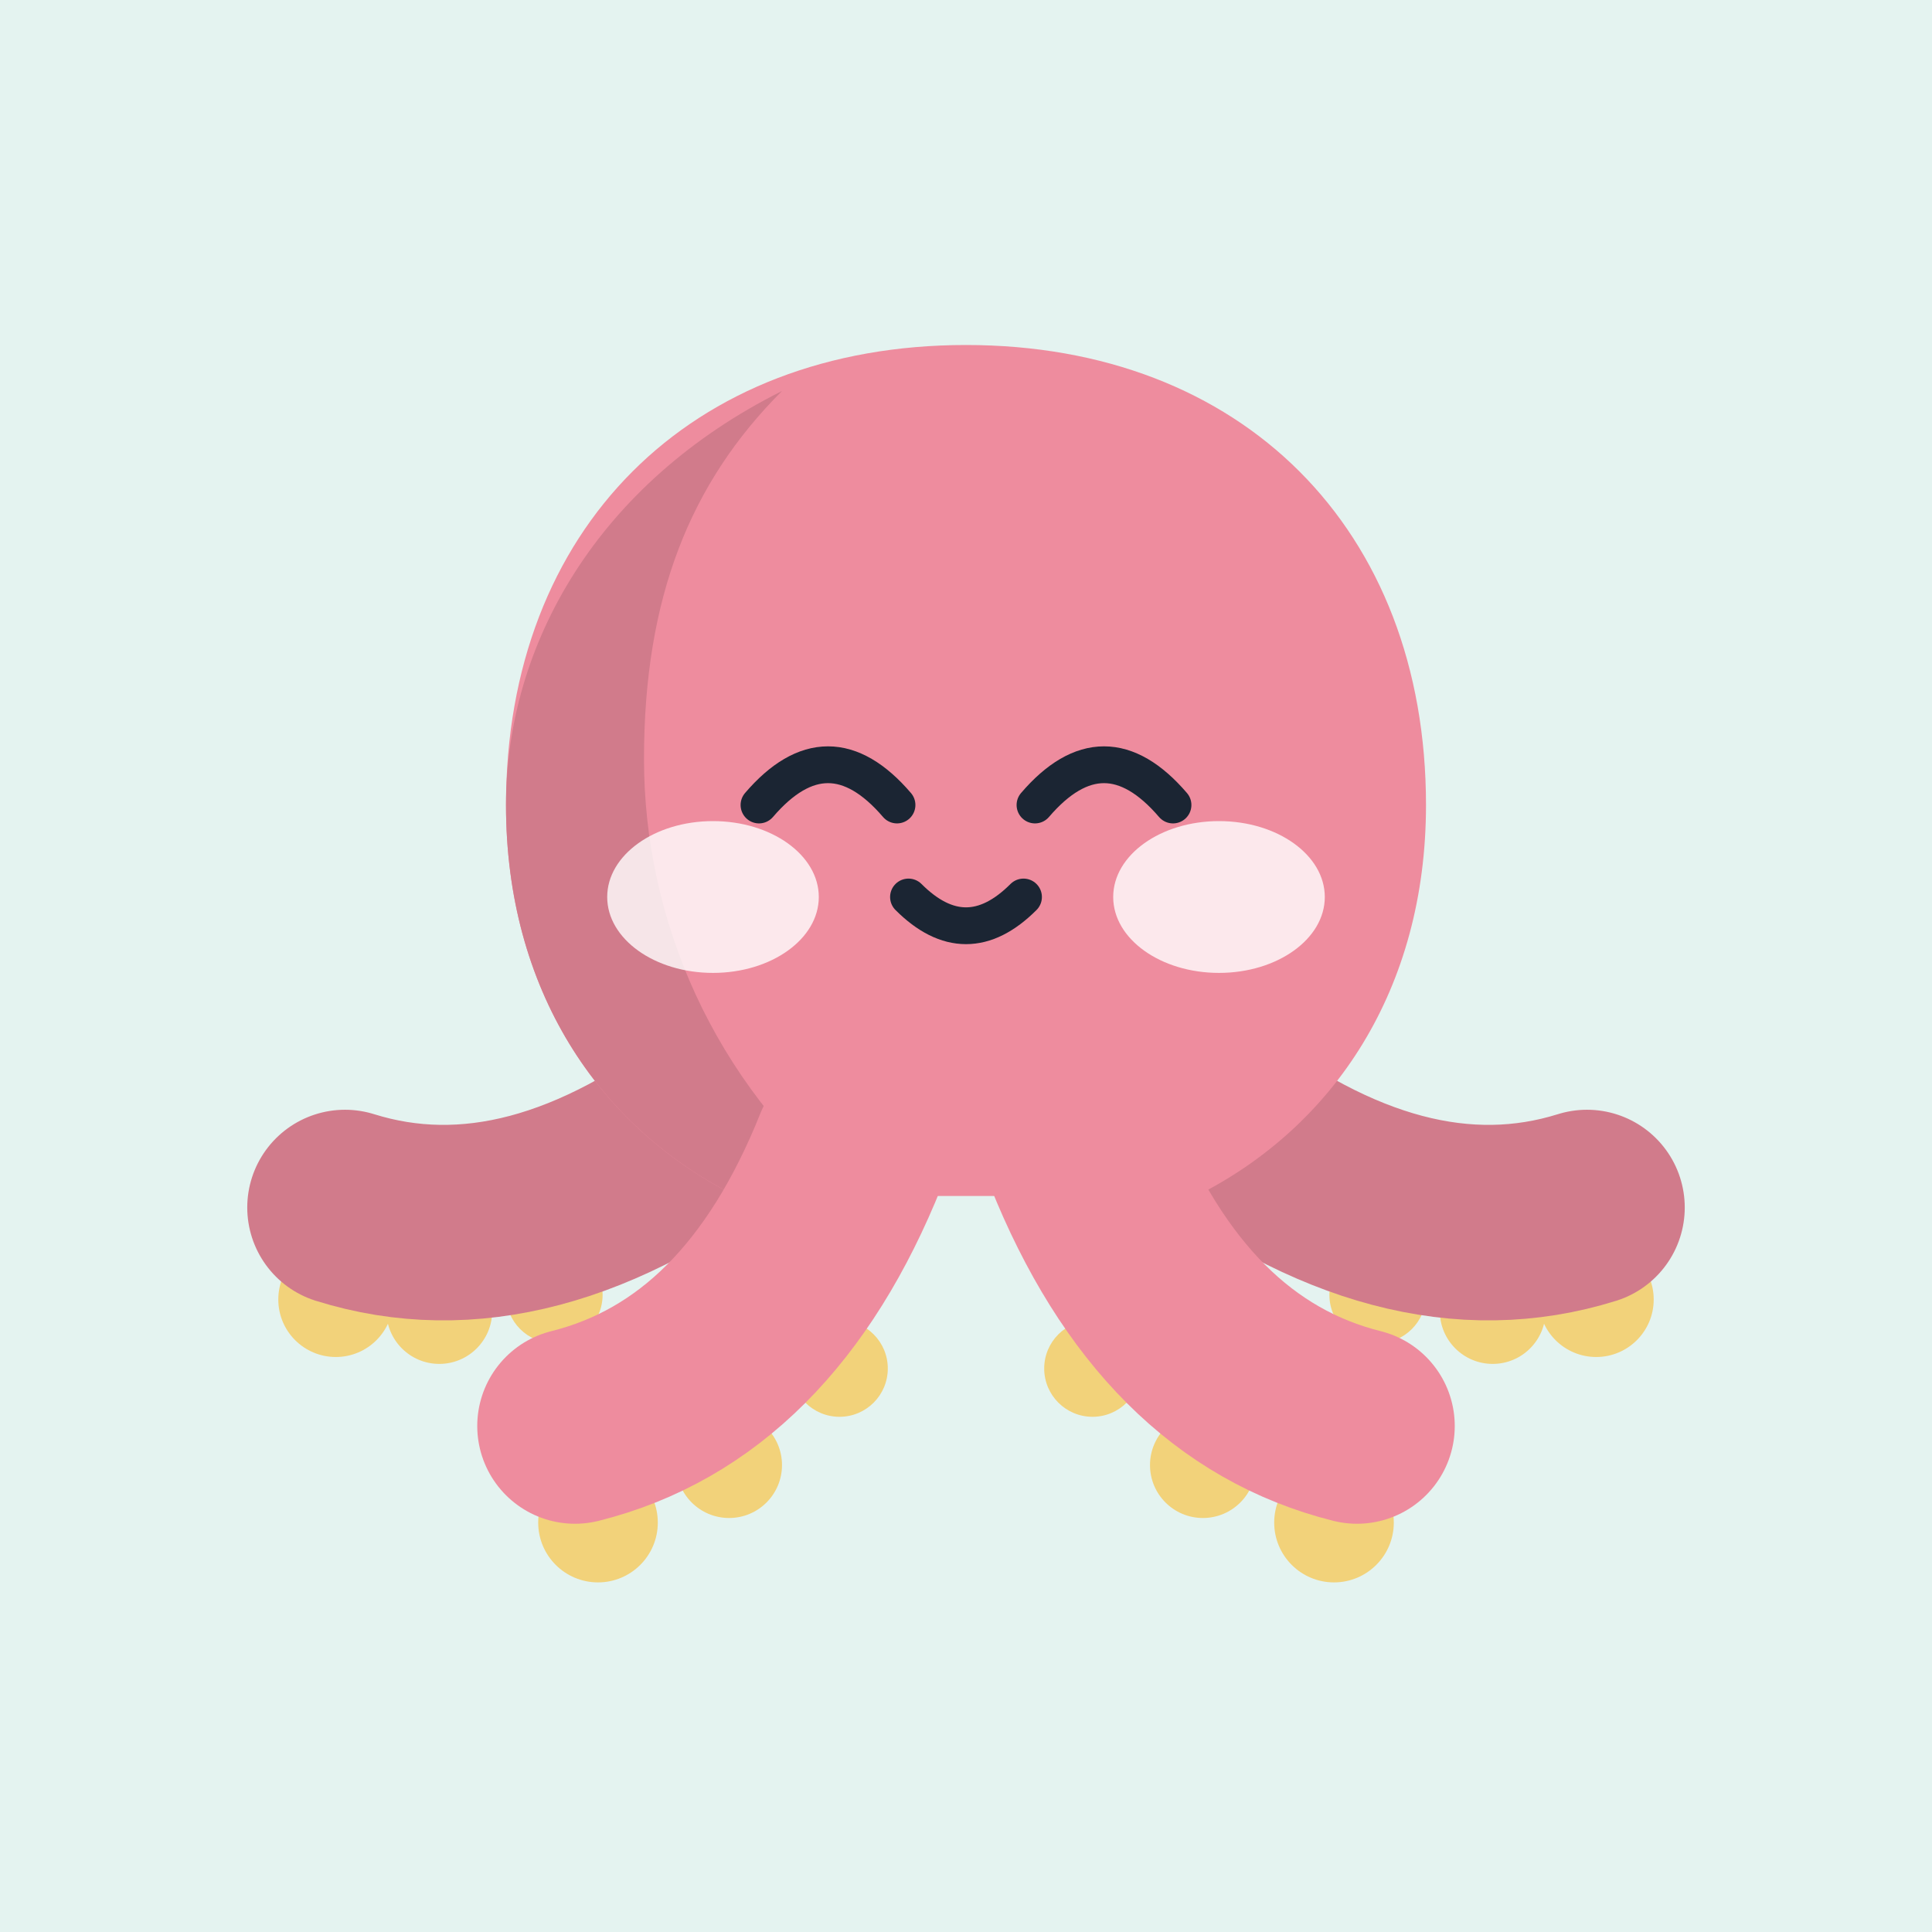
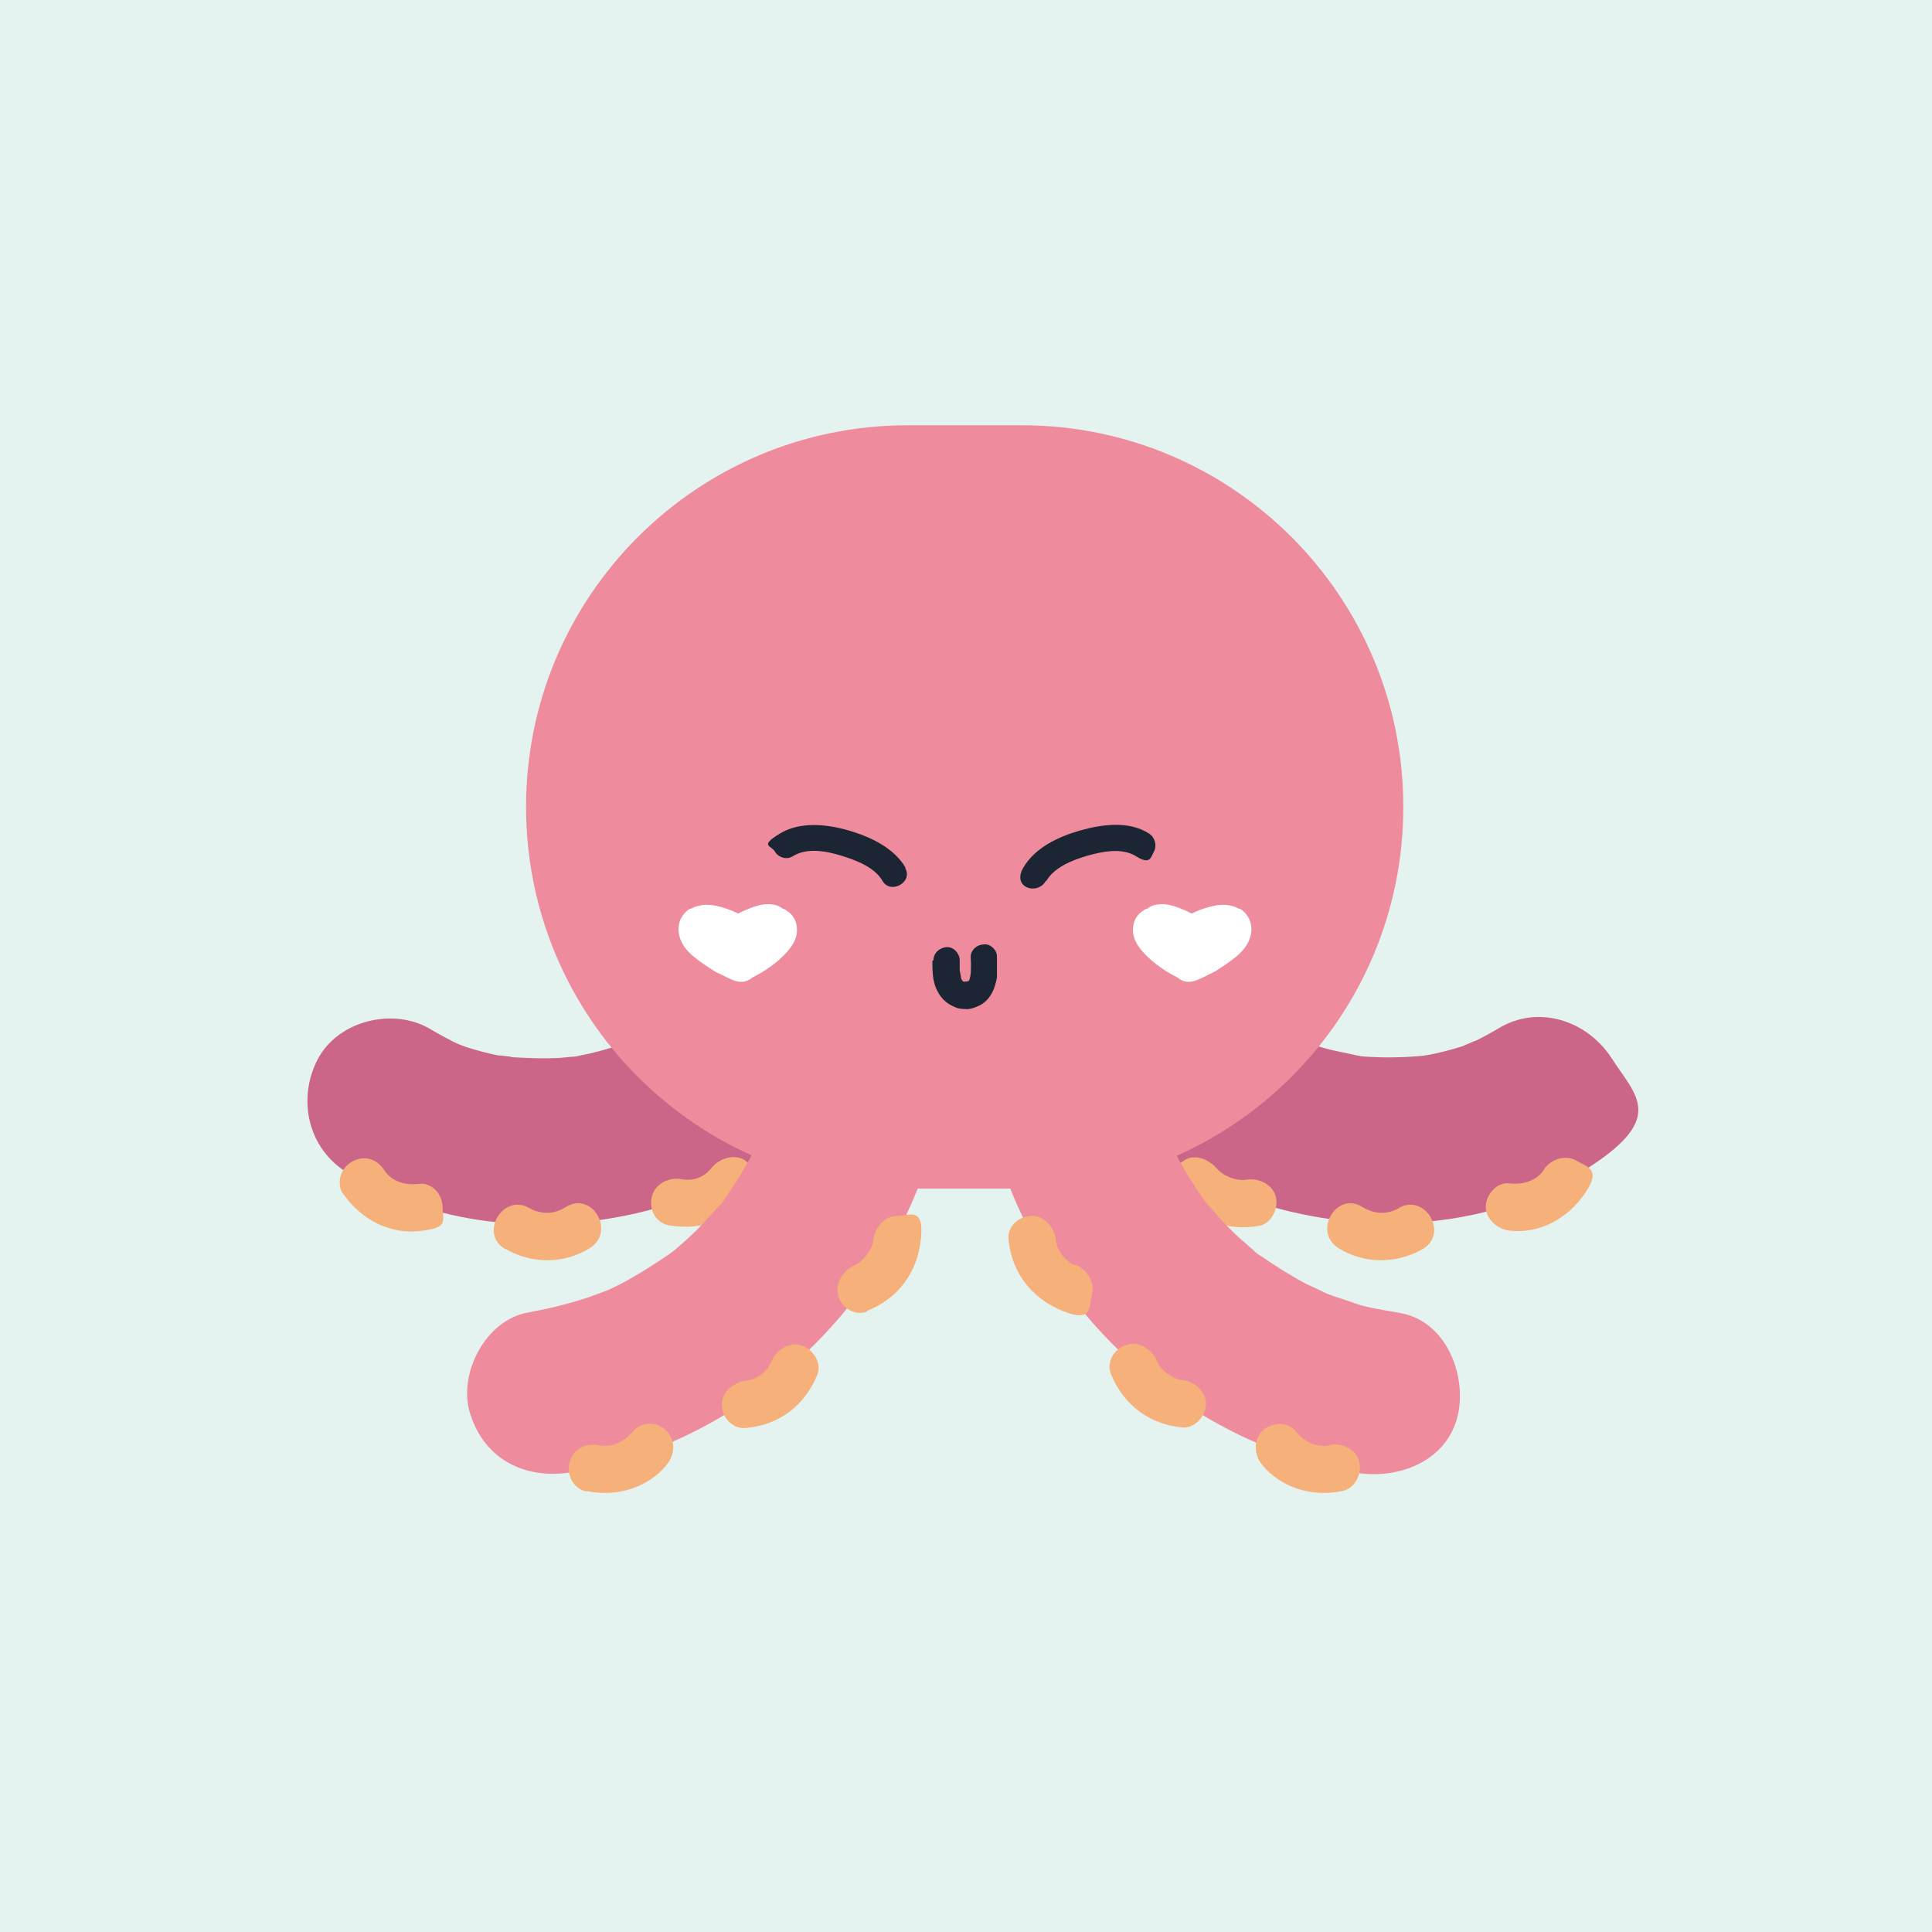
- <svg xmlns="http://www.w3.org/2000/svg" viewBox="-10 -11 84 84">
-   <rect x="-10" y="-11" width="84" height="84" fill="#E4F3F0" />
-   <g fill="#F2D27A">
-     <circle cx="14.1" cy="45.3" r="2.1" />
-     <circle cx="9.1" cy="46" r="2.3" />
-     <circle cx="4.6" cy="45.5" r="2.5" />
-     <circle cx="49.9" cy="45.3" r="2.1" />
-     <circle cx="54.9" cy="46" r="2.3" />
-     <circle cx="59.4" cy="45.5" r="2.5" />
-     <circle cx="26.5" cy="48.5" r="2.1" />
-     <circle cx="21.7" cy="52.7" r="2.3" />
-     <circle cx="16" cy="55.2" r="2.6" />
-     <circle cx="37.5" cy="48.5" r="2.1" />
-     <circle cx="42.3" cy="52.7" r="2.3" />
-     <circle cx="48" cy="55.2" r="2.6" />
-   </g>
-   <g fill="none" stroke-width="8.5" stroke-linecap="round">
-     <path stroke="#D17B8B" d="M22 37 Q13 44 5 41.5" />
-     <path stroke="#D17B8B" d="M42 37 Q51 44 59 41.5" />
-   </g>
-   <path fill="#EE8C9E" d="M32 4 C44 4 52 12 52 24 C52 32 48 38 42 41 L22 41 C16 38 12 32 12 24 C12 12 20 4 32 4 Z" />
-   <path fill="#D17B8B" d="M24 6 C16 10 12 17 12 24 C12 32 16 38 22 41 L27 41 C21 36 18 29 18 22 C18 15 20 10 24 6 Z" />
-   <g fill="none" stroke-width="8.5" stroke-linecap="round">
-     <path stroke="#EE8C9E" d="M27 39 Q23 49 15 51" />
-     <path stroke="#EE8C9E" d="M37 39 Q41 49 49 51" />
-   </g>
-   <g transform="translate(0 -5)">
-     <ellipse cx="21" cy="33" rx="4.6" ry="3.3" fill="#FFF" opacity=".8" />
-     <ellipse cx="43" cy="33" rx="4.6" ry="3.3" fill="#FFF" opacity=".8" />
-     <g fill="none" stroke="#1B2533" stroke-width="1.6" stroke-linecap="round" stroke-linejoin="round">
-       <path d="M23 29 Q26 25.5 29 29 M35 29 Q38 25.5 41 29" />
-       <path d="M29.5 33 Q32 35.5 34.5 33" />
-     </g>
+ <svg xmlns="http://www.w3.org/2000/svg" viewBox="-14 -13 92 92">
+   <rect x="-14" y="-13" width="92" height="92" fill="#E4F3F0" />
+   <g transform="matrix(0.25 0 0 0.25 -88 -80.5)">
+     <path d="M442.9,452.1C441.3,453.4,439.8,454.7,438.2,456C440.4,454.3,436.5,457.2,436.5,457.2C433.6,459.3,430.6,461.2,427.5,463C424.4,464.8,423.9,465,422.1,465.9C420.3,466.8,417.6,468,420.3,466.8C417,468.2,413.6,469.3,410.2,470.2C406.8,471.1,407.3,470.8,405.9,471.2C404,471.5,403.9,471.5,405.7,471.2C404.7,471.3,403.7,471.4,402.7,471.5C399.2,471.7,395.8,471.5,392.3,471.3C395.6,471.5,391.1,471,390.7,471C388.8,470.6,386.9,470.1,385,469.5C383.1,468.9,380.6,467.6,383.3,468.9C381.5,468,379.8,467.1,378.1,466.1C371.1,461.8,360.4,464.3,356.5,471.8C352.6,479.3,354.6,488.8,362.2,493.4C378.6,503.5,398.7,505.3,417.2,501.1C435.4,496.9,451.3,486.4,465.4,474.6C471.7,469.3,471.3,457.7,465.4,452.3C458.7,446.1,449.8,446.6,443.1,452.3L443.1,452.3Z" fill="#cc6688" />
+     <path d="M392.3,507.9C397.3,510.8,403.5,510.8,408.4,507.7C413.3,504.6,408.8,496.8,403.8,499.9C401.6,501.3,399.1,501.4,396.8,500.1C391.8,497.2,387.2,505,392.2,507.9L392.2,507.9Z" fill="#f6b07a" />
+     <path d="M361.4,497.4c3.2,4.7,8.6,7.7,14.4,7.1s4.5-1.9,4.5-4.5-2.1-4.8-4.5-4.5-5.1-.3-6.6-2.6-4-2.9-6.2-1.6-3,4.1-1.6,6.2h0Z" fill="#f6b07a" />
+     <path d="M423.5,503.4C429.8,504.5,435.5,502.2,439.3,497.1C440.8,495.2,439.6,492,437.7,490.9C435.8,489.8,433,490.6,431.5,492.5C430,494.4,427.8,495,425.8,494.6C423.8,494.2,420.9,495.2,420.2,497.8C419.5,500.4,420.9,502.9,423.4,503.4L423.4,503.4Z" fill="#f6b07a" />
+     <path d="M445,472.1C444.4,475.7,443.5,479.1,442.4,482.6C441.3,486.1,441.3,485.8,440.7,487.3C442,484.2,439.5,489.5,439.2,490C437.6,493,435.8,495.8,433.9,498.6C432,501.4,435,497.6,432.8,499.9C430.6,502.2,430.2,502.8,428.9,504.1C427.6,505.4,426.5,506.4,425.2,507.5C424.7,508,424.1,508.4,423.5,508.9C424.8,507.9,424.7,508,423.3,509C420.5,510.9,417.7,512.7,414.7,514.3C411.7,515.9,408.9,517,411.9,515.7C410.6,516.2,409.2,516.7,407.8,517.2C404.1,518.4,400.4,519.3,396.6,520C388.4,521.4,383.1,531.9,385.6,539.4C388.4,548.2,396.3,551.9,405,550.4C440.1,544.3,469.1,515.4,475.4,480.4C476.9,472.3,473.2,463,464.4,461C456.7,459.2,446.5,463.3,445,472L445,472Z" fill="#ee8c9e" />
+     <path d="M407.7,554C413.3,555.2,419.3,553.5,423,549C424.5,547.1,424.8,544.5,423,542.6C421.2,540.7,418.2,540.7,416.6,542.6C415,544.5,412.7,545.8,410.1,545.3C407.5,544.8,405.2,546,404.5,548.5C403.8,551,405.3,553.6,407.7,554.1L407.7,554.1Z" fill="#f6b07a" />
+     <path d="M438.1,542C444.5,541.4,449.3,537.7,451.7,531.8C452.6,529.5,450.7,526.8,448.5,526.2C446.3,525.6,443.9,527.1,442.9,529.4C441.9,531.7,439.8,532.8,438,533C436.2,533.2,433.5,534.9,433.5,537.5C433.5,540.1,435.6,542.2,438,542L438,542Z" fill="#f6b07a" />
+     <path d="M461.1,519.7C467,517.4,470.7,512.5,471.4,506.1C472.1,499.7,469.2,501.6,466.9,501.6C464.6,501.6,462.6,503.7,462.4,506.1C462.2,507.8,460.5,510.3,458.8,511C457.1,511.7,455,514,455.6,516.6C456.2,519.2,458.9,520.7,461.2,519.8L461.2,519.8Z" fill="#f6b07a" />
+     <path d="M494.1,474.4C508.2,486.3,524.1,496.7,542.3,500.9C560.5,505.1,580.9,503.3,597.3,493.2C613.7,483.1,607.7,478.9,603,471.6C598.3,464.3,588.9,461.3,581.4,465.9C579.7,466.9,578,467.8,576.2,468.7C578.9,467.3,574.9,469.2,574.5,469.3C572.6,469.9,570.7,470.4,568.8,470.8C566.9,471.2,563.9,471.4,567.2,471.1C563.7,471.4,560.3,471.5,556.8,471.3C555.8,471.3,554.8,471.1,553.8,471C555.3,471.2,555.5,471.2,554.3,471C552.6,470.6,550.9,470.3,549.2,469.9C545.8,469,542.3,467.9,539.1,466.5C541.8,467.7,537.4,465.6,537.3,465.6C535.5,464.7,533.7,463.7,531.9,462.7C528.8,460.9,525.8,459,522.9,456.9C520,454.8,519,454,521.2,455.7C519.6,454.5,518,453.1,516.5,451.8C510.2,446.5,500.3,445.1,494.2,451.8C488.8,457.7,487.5,468.5,494.2,474.1L494.2,474.1Z" fill="#cc6688" />
+     <path d="M562.5,500.1c-2.3,1.3-4.7,1.2-7-.2-4.9-3.1-9.5,4.7-4.6,7.8s11.1,3.1,16.1.2.5-10.7-4.6-7.8h0Z" fill="#f6b07a" />
+     <path d="M590.1,492.8c-1.5,2.2-4.1,2.9-6.6,2.6s-4.5,2.3-4.5,4.5,2.1,4.2,4.5,4.5c5.8.7,11.2-2.4,14.4-7.1s.4-5-1.6-6.2-4.8-.4-6.2,1.6h0Z" fill="#f6b07a" />
+     <path d="M533.5,494.7C531.6,495,529.1,494.1,527.8,492.6C526.5,491.1,523.9,489.6,521.6,491C519.3,492.4,518.5,495.2,520,497.2C523.9,502.3,529.5,504.6,535.8,503.5C538.2,503.1,539.6,500.1,539,497.9C538.4,495.7,535.9,494.3,533.4,494.7L533.4,494.7Z" fill="#f6b07a" />
+     <path d="M483.9,480.5c6.3,35.1,35.3,64,70.4,70,8.1,1.4,17.4-2.2,19.4-11,1.7-7.7-2.3-17.9-11-19.4s-7.1-1.4-10.5-2.5-3.2-1.1-4.7-1.7c3.1,1.3-2.2-1.1-2.8-1.4-3-1.6-5.8-3.4-8.6-5.3s1.1,1.1-1.4-1.1-2.9-2.5-4.3-3.9-2.3-2.4-3.4-3.7c-.5-.5-.9-1.1-1.4-1.6,1,1.3.9,1.2-.2-.2-1.9-2.8-3.7-5.6-5.3-8.6s-2.8-5.8-1.5-2.7c-.6-1.3-1.1-2.7-1.5-4-1.2-3.6-2.2-7.4-2.8-11.2-1.5-8.2-11.8-13.5-19.4-11-8.8,2.8-12.6,10.7-11,19.4h0Z" fill="#ee8c9e" />
+     <path d="M549.3,545.3C546.7,545.8,544.4,544.6,542.8,542.6C541.2,540.6,538,541,536.4,542.6C534.8,544.2,534.8,547.1,536.4,549C540.1,553.5,546.1,555.2,551.7,554C554.1,553.5,555.5,550.7,554.9,548.4C554.3,546.1,551.7,544.8,549.3,545.2L549.3,545.2Z" fill="#f6b07a" />
+     <path d="M521.3,532.9C519.5,532.7,517.1,531.1,516.4,529.3C515.7,527.5,513.4,525.4,510.8,526.1C508.2,526.8,506.7,529.4,507.6,531.7C510,537.6,514.9,541.3,521.2,541.9C523.6,542.1,525.7,539.7,525.7,537.4C525.7,535.1,523.6,533.1,521.2,532.9L521.2,532.9Z" fill="#f6b07a" />
+     <path d="M500.7,511c-1.8-.7-3.5-3.1-3.6-4.9s-1.9-4.5-4.5-4.5-4.8,2.1-4.5,4.5c.6,6.3,4.4,11.2,10.3,13.6s5-1,5.6-3.2-.9-4.7-3.2-5.6h0Z" fill="#f6b07a" />
+     <rect x="396.2" y="351" width="167.1" height="145.4" rx="72.7" ry="72.7" fill="#ee8c9e" />
+     <path d="M473.6,453c0,1.6,0,3.2.5,4.7s1.5,3,3.1,3.8,1.7.6,2.6.7,1.7-.2,2.6-.6c1.6-.7,2.6-2.2,3.1-3.8s.4-1.9.4-2.9,0-1.7,0-2.5-.2-1.3-.7-1.8-1.1-.8-1.8-.7c-1.3,0-2.6,1.1-2.5,2.5s0,2.3,0,3.4v-.7c0,.6-.1,1.2-.4,1.8l.3-.6c-.1.3-.3.6-.5.8l.4-.5c-.1.2-.3.3-.5.5l.5-.4c-.2.2-.5.3-.8.4l.6-.3c-.3.1-.6.2-.9.2h.7c-.3,0-.6,0-.9,0h.7c-.3,0-.5,0-.8-.1l.6.3c-.2-.1-.4-.2-.6-.4l.5.4c-.3-.2-.5-.4-.7-.7l.4.5c-.3-.3-.5-.7-.6-1.1l.3.6c-.2-.5-.3-1.1-.4-1.7v.7c0-.9,0-1.7,0-2.6,0-1.3-1.2-2.6-2.5-2.5s-2.5,1.1-2.5,2.5h0Z" fill="#1b2533" />
+     <path d="M495.3,437.8c1.5-2.6,5-4,7.8-4.8s6.6-1.6,9.3.1,2.8.2,3.4-.9.2-2.7-.9-3.4c-3.8-2.5-9-1.8-13.2-.6s-8.6,3.3-10.8,7.1,2.7,5.3,4.3,2.5h0Z" fill="#1b2533" />
+     <path d="M468.5,435.3c-2.2-3.8-6.7-5.9-10.8-7.1s-9.3-1.8-13.2.6-1.6,2.2-.9,3.4,2.3,1.6,3.4.9c2.7-1.7,6.4-1,9.3-.1s6.3,2.2,7.8,4.8,5.9.3,4.3-2.5h0Z" fill="#1b2533" />
+     <path d="M532,443.1c-1.4-.8-3.1-.9-4.6-.6-1.5.3-3,.8-4.4,1.5-.5-.2-1-.5-1.5-.7-1.7-.7-3.3-1.3-5.2-1-.7.1-1.3.4-1.8.8-.3,0-.5.2-.8.4-1.2.7-1.9,2.1-1.9,3.5-.1,2.4,1.8,4.4,3.5,5.9,1.5,1.3,3.2,2.4,5,3.3.6.5,1.4.9,2.3.8.9,0,1.8-.5,2.7-.9.7-.4,1.5-.7,2.2-1.1,1.4-.9,2.8-1.8,4.1-2.9,1.3-1.1,2.4-2.5,2.7-4.3.3-1.9-.5-3.7-2.1-4.7Z" fill="#ffffff" />
+     <path d="M427.6,443.1c1.4-.8,3.1-.9,4.6-.6,1.5.3,3,.8,4.4,1.5.5-.2,1-.5,1.5-.7,1.7-.7,3.3-1.3,5.2-1,.7.1,1.3.4,1.8.8.3,0,.5.2.8.4,1.2.7,1.9,2.1,1.9,3.5.1,2.4-1.8,4.4-3.5,5.9-1.5,1.3-3.2,2.4-5,3.3-.6.5-1.4.9-2.3.8-.9,0-1.8-.5-2.7-.9-.7-.4-1.5-.7-2.2-1.1-1.4-.9-2.8-1.8-4.1-2.9-1.3-1.1-2.4-2.5-2.7-4.3-.3-1.9.5-3.7,2.1-4.7Z" fill="#ffffff" />
  </g>
</svg>
